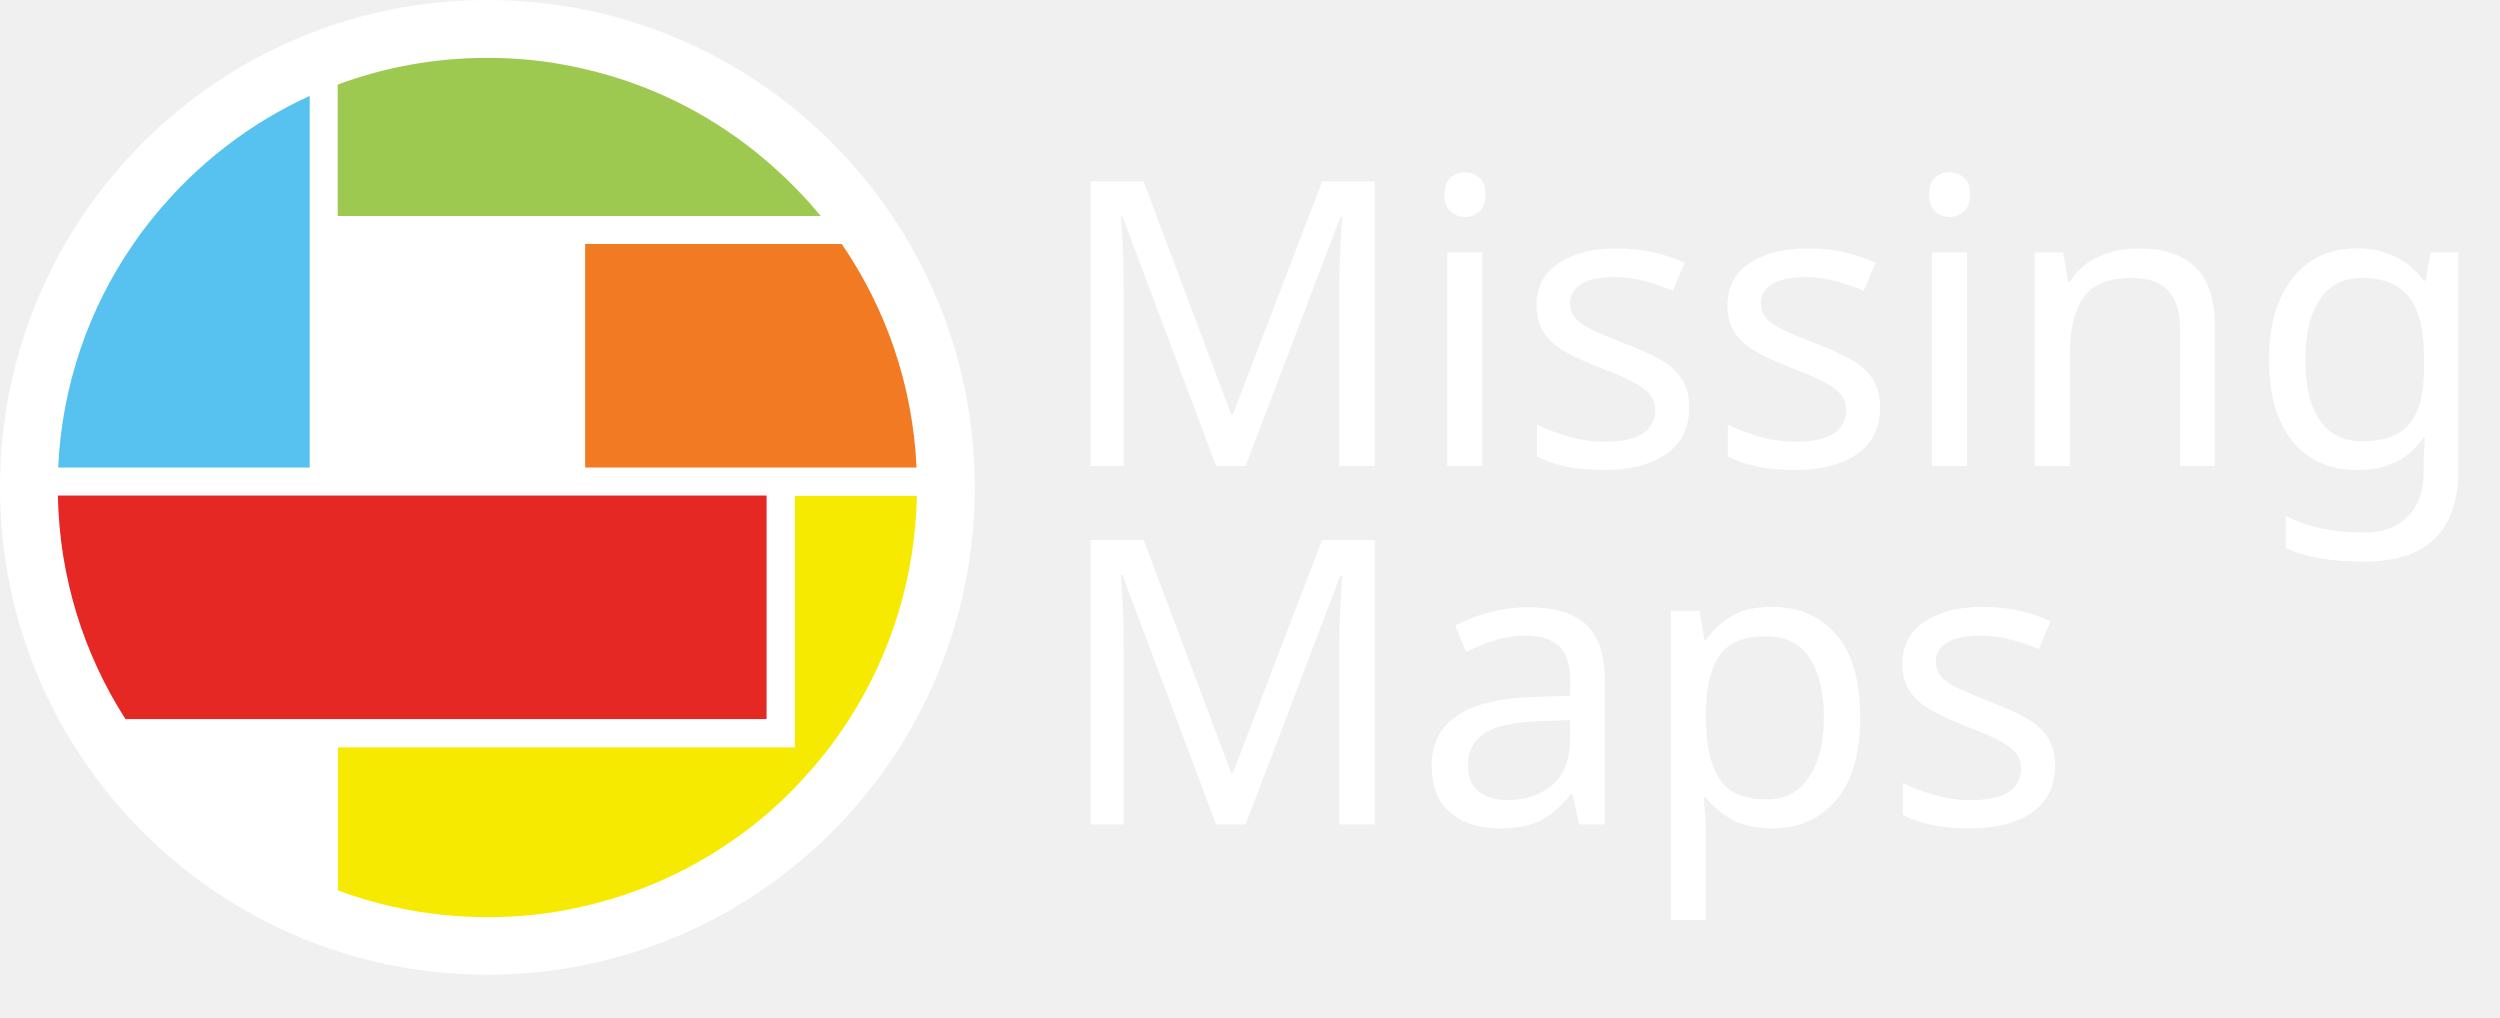
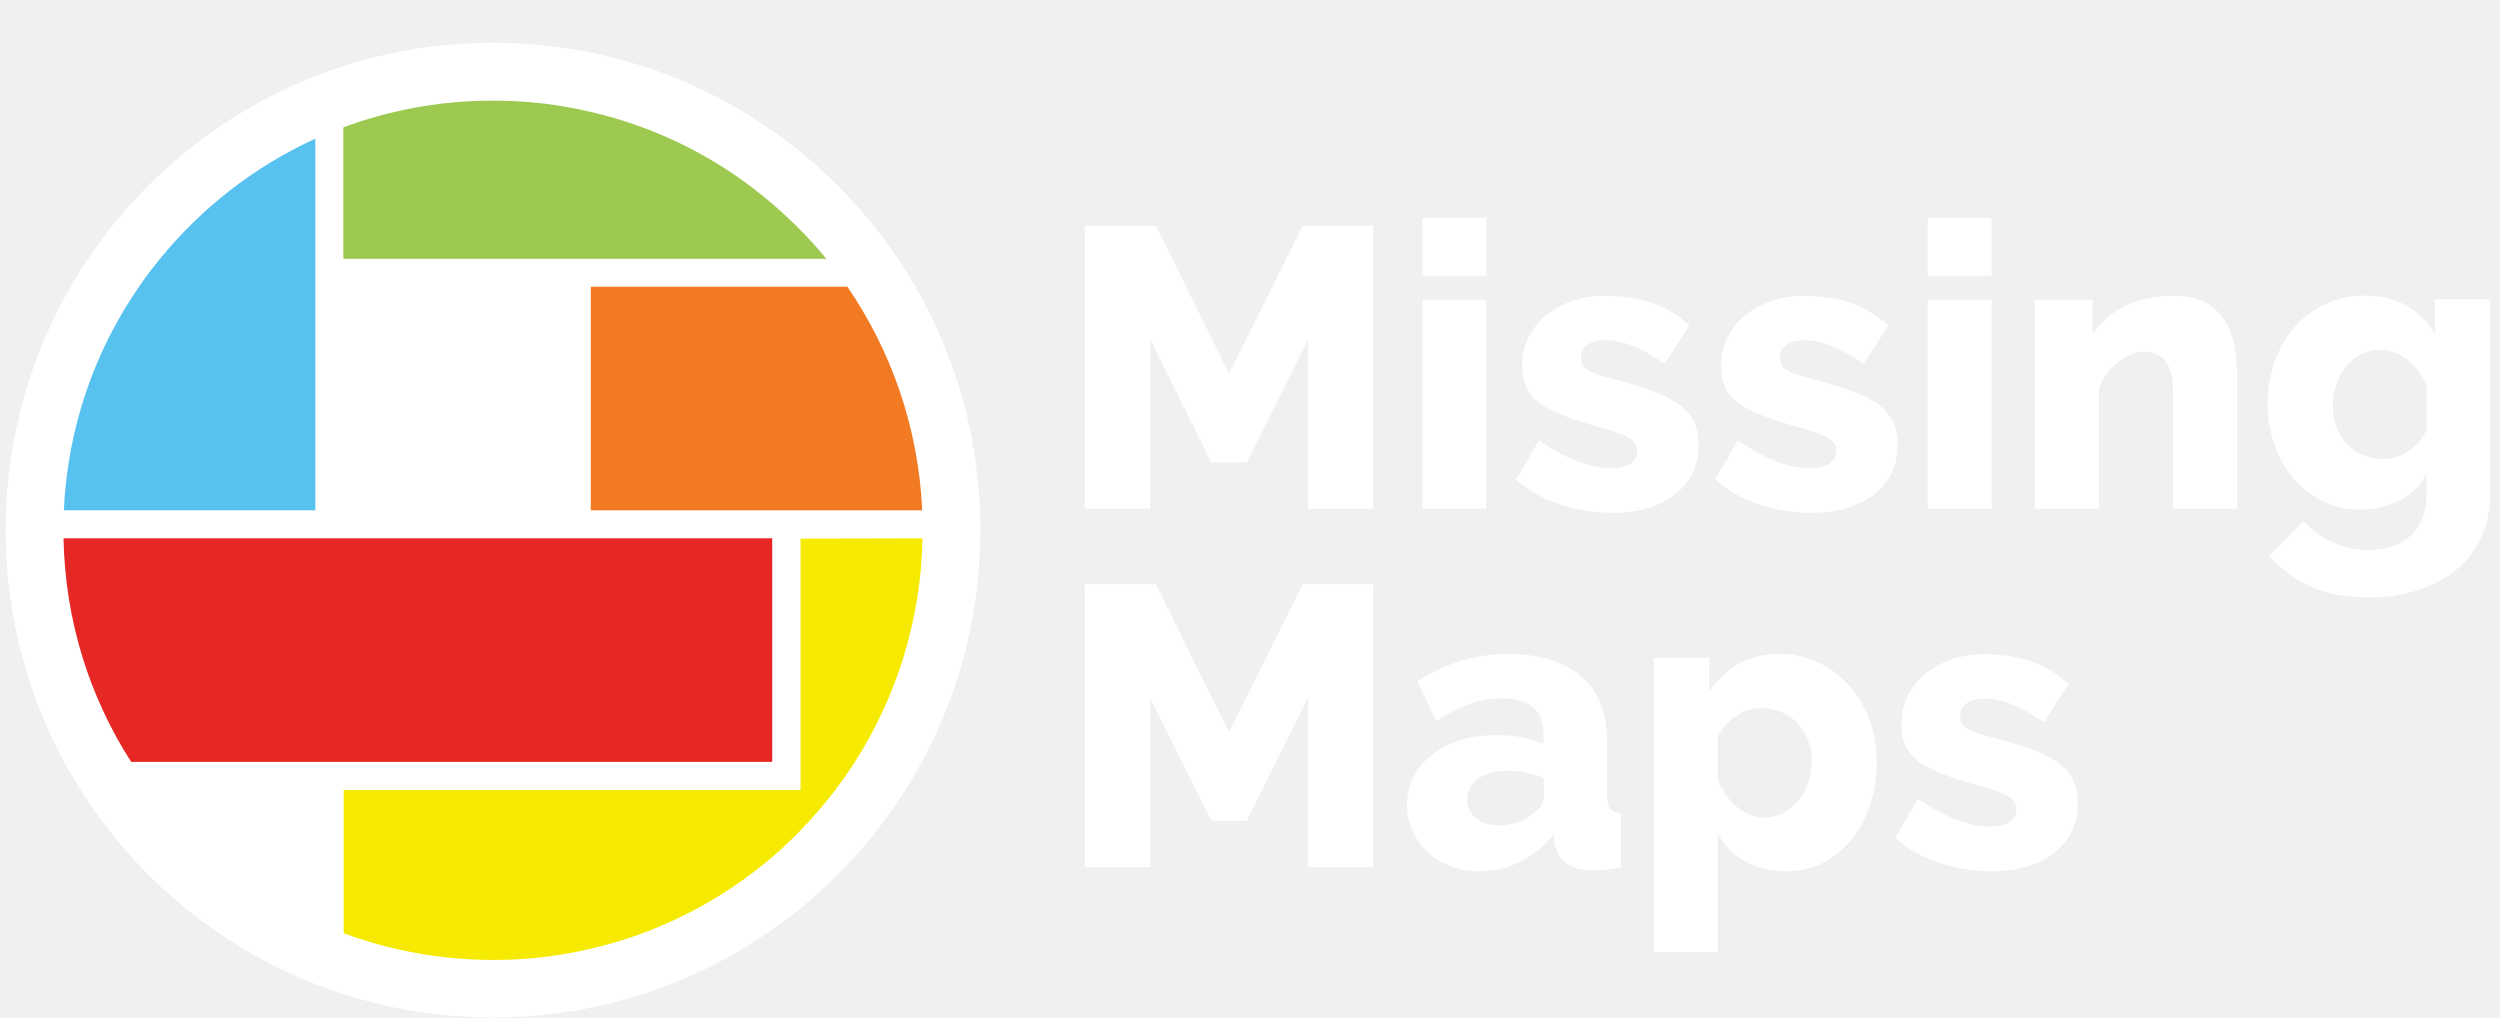
- <svg xmlns="http://www.w3.org/2000/svg" version="1.1" id="Layer_1" x="0px" y="0px" viewBox="0 0 795.1 323.6" style="enable-background:new 0 0 795.1 323.6;" xml:space="preserve">
+ <svg xmlns="http://www.w3.org/2000/svg" version="1.1" id="Layer_1" x="0px" y="0px" viewBox="38 199.4 795.1 323.6" style="enable-background:new 38 199.4 795.1 323.6;" xml:space="preserve">
  <style type="text/css">
	.st0{fill:#FFFFFF;}
	.st1{fill:#F17A22;}
	.st2{fill:#F6EB00;}
	.st3{fill:#E62825;}
	.st4{fill:#9DC950;}
	.st5{fill:#57C2F0;}
- 	.st6{font-family:'Raleway-ExtraBold';}
- 	.st7{font-size:126.75px;}
+ 	.st6{enable-background:new    ;}
</style>
-   <circle class="st0" cx="155" cy="155" r="155" />
+   <circle class="st0" cx="194.8" cy="368" r="155" />
  <g>
-     <path class="st1" d="M291.5,148.7H186.1V77.6h81.6C281.7,98,290.3,122.4,291.5,148.7z" />
-     <path class="st2" d="M291.6,157.6c-0.5,26.1-8.3,50.5-21.5,71.1c-2,3.1-4,6-6.2,8.9c-3.4,4.5-7.2,8.8-11.1,12.9   c-2.8,2.9-5.8,5.7-8.9,8.4c-16.4,14-36.1,24.2-57.7,29.2c-2.9,0.7-5.9,1.3-8.9,1.8c-7.2,1.2-14.6,1.8-22.2,1.8   c-16.7,0-32.8-3-47.6-8.5v-45.5h145.3v-80H291.6z" />
-     <path class="st3" d="M243.8,157.6v71.1H39.9c-13.2-20.6-21-44.9-21.5-71.1H243.8z" />
-     <path class="st4" d="M261,68.7H107.4V26.9c14.8-5.5,30.9-8.5,47.6-8.5c7.5,0,15,0.6,22.2,1.8c3,0.5,6,1.1,8.9,1.8   c21.7,5,41.4,15.2,57.7,29.2c3.1,2.7,6.1,5.4,8.9,8.3C255.6,62.4,258.4,65.5,261,68.7z" />
+     <path class="st1" d="M331.3,361.7H225.9v-71.1h81.6C321.5,311,330.1,335.4,331.3,361.7z" />
+     <path class="st2" d="M331.4,370.6c-0.5,26.1-8.3,50.5-21.5,71.1c-2,3.1-4,6-6.2,8.9c-3.4,4.5-7.2,8.8-11.1,12.9   c-2.8,2.9-5.8,5.7-8.9,8.4c-16.4,14-36.1,24.2-57.7,29.2c-2.9,0.7-5.9,1.3-8.9,1.8c-7.2,1.2-14.6,1.8-22.2,1.8   c-16.7,0-32.8-3-47.6-8.5v-45.5h145.3v-80L331.4,370.6L331.4,370.6z" />
+     <path class="st3" d="M283.6,370.6v71.1H79.7c-13.2-20.6-21-44.9-21.5-71.1H283.6z" />
+     <path class="st4" d="M300.8,281.7H147.2v-41.8c14.8-5.5,30.9-8.5,47.6-8.5c7.5,0,15,0.6,22.2,1.8c3,0.5,6,1.1,8.9,1.8   c21.7,5,41.4,15.2,57.7,29.2c3.1,2.7,6.1,5.4,8.9,8.3C295.4,275.4,298.2,278.5,300.8,281.7z" />
    <g>
-       <path class="st5" d="M98.5,30.5v118.2h-80c1.2-26.3,9.8-50.7,23.9-71.1c2.1-3.1,4.3-6,6.7-8.9C62.3,52.5,79.2,39.3,98.5,30.5z" />
+       <path class="st5" d="M138.3,243.5v118.2h-80c1.2-26.3,9.8-50.7,23.9-71.1c2.1-3.1,4.3-6,6.7-8.9    C102.1,265.5,119,252.3,138.3,243.5z" />
    </g>
  </g>
-   <text transform="matrix(1 0 0 1 334.5535 148.2131)">
-     <tspan x="0" y="0" class="st0 st6 st7">Missing</tspan>
-     <tspan x="0" y="114" class="st0 st6 st7">Maps</tspan>
-   </text>
+   <g class="st6">
+     <path class="st0" d="M454,361.2v-53.9l-19.5,39.2h-11.2l-19.5-39.2v53.9H383v-90h22.6l23.3,47l23.4-47h22.4v90H454z" />
+     <path class="st0" d="M490.4,287.1v-18.4h20.3v18.4H490.4z M490.4,361.2v-66.5h20.3v66.5H490.4z" />
+     <path class="st0" d="M550.8,362.5c-5.7,0-11.2-0.9-16.7-2.7c-5.5-1.8-10.1-4.5-13.9-7.9l7.2-12.4c4.1,2.8,8,4.9,11.9,6.5   c3.8,1.5,7.5,2.3,11.1,2.3c2.6,0,4.6-0.5,6.1-1.4c1.4-0.9,2.2-2.3,2.2-4.1s-0.9-3.2-2.7-4.2c-1.8-1.1-5-2.2-9.6-3.4   c-4.5-1.3-8.3-2.5-11.3-3.7c-3.1-1.2-5.6-2.5-7.5-3.9c-1.9-1.4-3.3-3.1-4.2-4.9c-0.8-1.9-1.3-4.1-1.3-6.6c0-3.4,0.7-6.5,2-9.3   c1.4-2.8,3.2-5.2,5.6-7.1c2.4-1.9,5.2-3.5,8.4-4.6c3.3-1.1,6.8-1.6,10.6-1.6c5,0,9.7,0.7,14,2c4.4,1.4,8.6,3.8,12.6,7.4l-7.9,12.2   c-3.8-2.6-7.2-4.5-10.1-5.7c-3-1.2-5.8-1.8-8.6-1.8c-2.2,0-4.1,0.4-5.6,1.3c-1.5,0.9-2.3,2.3-2.3,4.2c0,1.9,0.8,3.3,2.5,4.2   c1.6,0.9,4.7,1.9,9.2,3c4.7,1.3,8.7,2.5,12,3.8c3.3,1.3,5.9,2.7,7.9,4.2c2,1.6,3.5,3.4,4.4,5.4c0.9,2,1.4,4.4,1.4,7.2   c0,6.6-2.5,11.8-7.4,15.7C565.8,360.5,559.2,362.5,550.8,362.5z" />
+     <path class="st0" d="M614.1,362.5c-5.7,0-11.2-0.9-16.7-2.7c-5.5-1.8-10.1-4.5-13.9-7.9l7.2-12.4c4.1,2.8,8,4.9,11.9,6.5   c3.8,1.5,7.5,2.3,11.1,2.3c2.6,0,4.6-0.5,6.1-1.4c1.4-0.9,2.2-2.3,2.2-4.1s-0.9-3.2-2.7-4.2c-1.8-1.1-5-2.2-9.6-3.4   c-4.5-1.3-8.3-2.5-11.3-3.7c-3.1-1.2-5.6-2.5-7.5-3.9c-1.9-1.4-3.3-3.1-4.2-4.9c-0.8-1.9-1.3-4.1-1.3-6.6c0-3.4,0.7-6.5,2-9.3   c1.4-2.8,3.2-5.2,5.6-7.1c2.4-1.9,5.2-3.5,8.4-4.6c3.3-1.1,6.8-1.6,10.6-1.6c5,0,9.7,0.7,14,2c4.4,1.4,8.6,3.8,12.6,7.4l-7.9,12.2   c-3.8-2.6-7.2-4.5-10.1-5.7c-3-1.2-5.8-1.8-8.6-1.8c-2.2,0-4.1,0.4-5.6,1.3c-1.5,0.9-2.3,2.3-2.3,4.2c0,1.9,0.8,3.3,2.5,4.2   c1.6,0.9,4.7,1.9,9.2,3c4.7,1.3,8.7,2.5,12,3.8c3.3,1.3,5.9,2.7,7.9,4.2c2,1.6,3.5,3.4,4.4,5.4c0.9,2,1.4,4.4,1.4,7.2   c0,6.6-2.5,11.8-7.4,15.7C629.1,360.5,622.4,362.5,614.1,362.5z" />
+     <path class="st0" d="M651.1,287.1v-18.4h20.3v18.4H651.1z M651.1,361.2v-66.5h20.3v66.5H651.1z" />
+     <path class="st0" d="M749.4,361.2h-20.3v-37.4c0-4.4-0.8-7.6-2.5-9.6c-1.6-2-3.8-3-6.5-3c-1.4,0-2.9,0.3-4.3,0.9   c-1.4,0.6-2.8,1.4-4.2,2.5c-1.4,1.1-2.6,2.3-3.6,3.7c-1.1,1.4-1.9,3-2.5,4.7v38.2h-20.3v-66.5h18.3v11.2c2.4-4,5.9-7,10.4-9.2   c4.5-2.2,9.6-3.2,15.5-3.2c4.3,0,7.8,0.8,10.4,2.3c2.6,1.6,4.6,3.6,6.1,6.1c1.4,2.5,2.4,5.2,2.9,8.2c0.5,3,0.7,5.8,0.7,8.6V361.2z" />
+     <path class="st0" d="M788.7,361.5c-4.4,0-8.4-0.9-12-2.7c-3.6-1.8-6.7-4.2-9.3-7.2c-2.6-3-4.6-6.6-6-10.6   c-1.4-4.1-2.2-8.4-2.2-13.1c0-4.9,0.8-9.4,2.3-13.6c1.5-4.2,3.6-7.8,6.3-10.9c2.7-3.1,6-5.5,9.8-7.3c3.8-1.8,8-2.7,12.5-2.7   c5.1,0,9.5,1.1,13.2,3.2c3.8,2.2,6.8,5.1,9.1,8.9v-10.9H830v62c0,5.1-1,9.6-2.9,13.7s-4.5,7.5-7.9,10.3c-3.4,2.8-7.4,5-12.2,6.5   c-4.7,1.5-9.9,2.3-15.6,2.3c-7.2,0-13.3-1.1-18.4-3.4c-5.1-2.3-9.5-5.6-13.3-9.9l10.9-11c2.4,2.8,5.5,5,9.1,6.7   c3.6,1.6,7.5,2.5,11.7,2.5c2.4,0,4.8-0.3,7-1c2.2-0.7,4.1-1.7,5.8-3.1c1.7-1.4,3-3.2,4-5.5c1-2.2,1.5-4.9,1.5-8v-6.5   c-2,3.7-4.9,6.5-8.7,8.4S793.1,361.5,788.7,361.5z M795.7,345.4c3.1,0,5.9-0.9,8.4-2.6c2.5-1.7,4.4-3.9,5.7-6.7v-13.9   c-1.4-3.5-3.4-6.4-6.2-8.4c-2.8-2.1-5.7-3.1-8.9-3.1c-2.2,0-4.2,0.5-6,1.5c-1.8,1-3.4,2.3-4.7,3.9c-1.3,1.6-2.3,3.5-3,5.7   c-0.7,2.2-1.1,4.4-1.1,6.7c0,2.5,0.4,4.7,1.2,6.8c0.8,2.1,1.9,3.9,3.4,5.4c1.4,1.5,3.1,2.7,5,3.5   C791.3,344.9,793.4,345.4,795.7,345.4z" />
+   </g>
+   <g class="st6">
+     <path class="st0" d="M454,475.2v-53.9l-19.5,39.2h-11.2l-19.5-39.2v53.9H383v-90h22.6l23.3,47l23.4-47h22.4v90H454z" />
+     <path class="st0" d="M508.6,476.5c-3.3,0-6.4-0.5-9.2-1.6c-2.8-1.1-5.3-2.5-7.3-4.4s-3.6-4.1-4.8-6.7c-1.2-2.6-1.8-5.4-1.8-8.4   c0-3.3,0.7-6.3,2.1-9c1.4-2.7,3.4-5,5.9-7c2.5-1.9,5.5-3.5,9-4.6c3.5-1.1,7.3-1.6,11.5-1.6c2.8,0,5.5,0.2,8.1,0.7   c2.6,0.5,4.9,1.2,6.8,2.1v-3c0-7.7-4.4-11.5-13.3-11.5c-3.6,0-7.1,0.6-10.4,1.8c-3.3,1.2-6.8,3.1-10.4,5.5l-6-12.7   c4.4-2.9,9-5,13.7-6.5c4.7-1.4,9.8-2.2,15.1-2.2c10.1,0,17.8,2.4,23.3,7.1c5.5,4.7,8.2,11.7,8.2,20.8v17.1c0,2,0.3,3.4,1,4.2   c0.6,0.8,1.8,1.3,3.4,1.5v17.1c-1.8,0.4-3.4,0.7-4.8,0.8c-1.4,0.1-2.7,0.2-3.9,0.2c-3.8,0-6.7-0.7-8.6-2.2   c-1.9-1.5-3.2-3.6-3.7-6.3l-0.4-3c-3,3.8-6.5,6.7-10.6,8.7C517.5,475.5,513.2,476.5,508.6,476.5z M514.6,461.9   c2.2,0,4.3-0.4,6.4-1.1c2.1-0.8,3.8-1.8,5.1-3c1.9-1.5,2.9-3.1,2.9-4.8v-6.3c-1.8-0.7-3.7-1.2-5.8-1.6c-2.1-0.4-4-0.6-5.8-0.6   c-3.7,0-6.8,0.8-9.2,2.5c-2.4,1.7-3.6,3.9-3.6,6.6c0,2.5,0.9,4.5,2.8,6C509.3,461.1,511.7,461.9,514.6,461.9z" />
+     <path class="st0" d="M606.1,476.5c-5.1,0-9.5-1.1-13.2-3.2c-3.7-2.1-6.6-5.1-8.6-8.9v37.8H564v-93.5h17.6v10.8   c2.5-3.8,5.5-6.8,9.2-8.9c3.7-2.1,8-3.2,13.1-3.2c4.5,0,8.6,0.9,12.4,2.7c3.8,1.8,7,4.2,9.8,7.3c2.7,3.1,4.9,6.7,6.5,10.9   c1.6,4.2,2.3,8.7,2.3,13.5c0,5-0.7,9.6-2.2,13.8c-1.4,4.2-3.4,7.9-6,11c-2.5,3.1-5.6,5.5-9.1,7.3S610.2,476.5,606.1,476.5z    M599.2,459.4c2.2,0,4.2-0.5,6-1.5c1.8-1,3.4-2.3,4.8-3.9c1.4-1.6,2.4-3.5,3.1-5.6c0.7-2.2,1.1-4.4,1.1-6.8c0-2.5-0.4-4.7-1.2-6.8   c-0.8-2.1-1.9-3.9-3.3-5.4c-1.4-1.5-3.1-2.7-5.1-3.5c-2-0.8-4.1-1.3-6.4-1.3c-2.8,0-5.5,0.8-8,2.5c-2.6,1.6-4.5,3.9-5.9,6.7v13.7   c1.4,3.4,3.4,6.2,6.1,8.5C593.2,458.2,596.1,459.4,599.2,459.4z" />
+     <path class="st0" d="M671.4,476.5c-5.7,0-11.2-0.9-16.7-2.7c-5.5-1.8-10.1-4.5-13.9-7.9l7.2-12.4c4.1,2.8,8,4.9,11.9,6.5   c3.8,1.5,7.5,2.3,11.1,2.3c2.6,0,4.6-0.5,6.1-1.4c1.4-0.9,2.2-2.3,2.2-4.1s-0.9-3.2-2.7-4.2c-1.8-1.1-5-2.2-9.6-3.4   c-4.5-1.3-8.3-2.5-11.3-3.7c-3.1-1.2-5.6-2.5-7.5-3.9c-1.9-1.4-3.3-3.1-4.2-4.9c-0.8-1.9-1.3-4.1-1.3-6.6c0-3.4,0.7-6.5,2-9.3   c1.4-2.8,3.2-5.2,5.6-7.1c2.4-1.9,5.2-3.5,8.4-4.6c3.3-1.1,6.8-1.6,10.6-1.6c5,0,9.7,0.7,14,2c4.4,1.4,8.6,3.8,12.6,7.4l-7.9,12.2   c-3.8-2.6-7.2-4.5-10.1-5.7c-3-1.2-5.8-1.8-8.6-1.8c-2.2,0-4.1,0.4-5.6,1.3c-1.5,0.9-2.3,2.3-2.3,4.2c0,1.9,0.8,3.3,2.5,4.2   c1.6,0.9,4.7,1.9,9.2,3c4.7,1.3,8.7,2.5,12,3.8c3.3,1.3,5.9,2.7,7.9,4.2c2,1.6,3.5,3.4,4.4,5.4c0.9,2,1.4,4.4,1.4,7.2   c0,6.6-2.5,11.8-7.4,15.7C686.3,474.5,679.7,476.5,671.4,476.5z" />
+   </g>
</svg>
